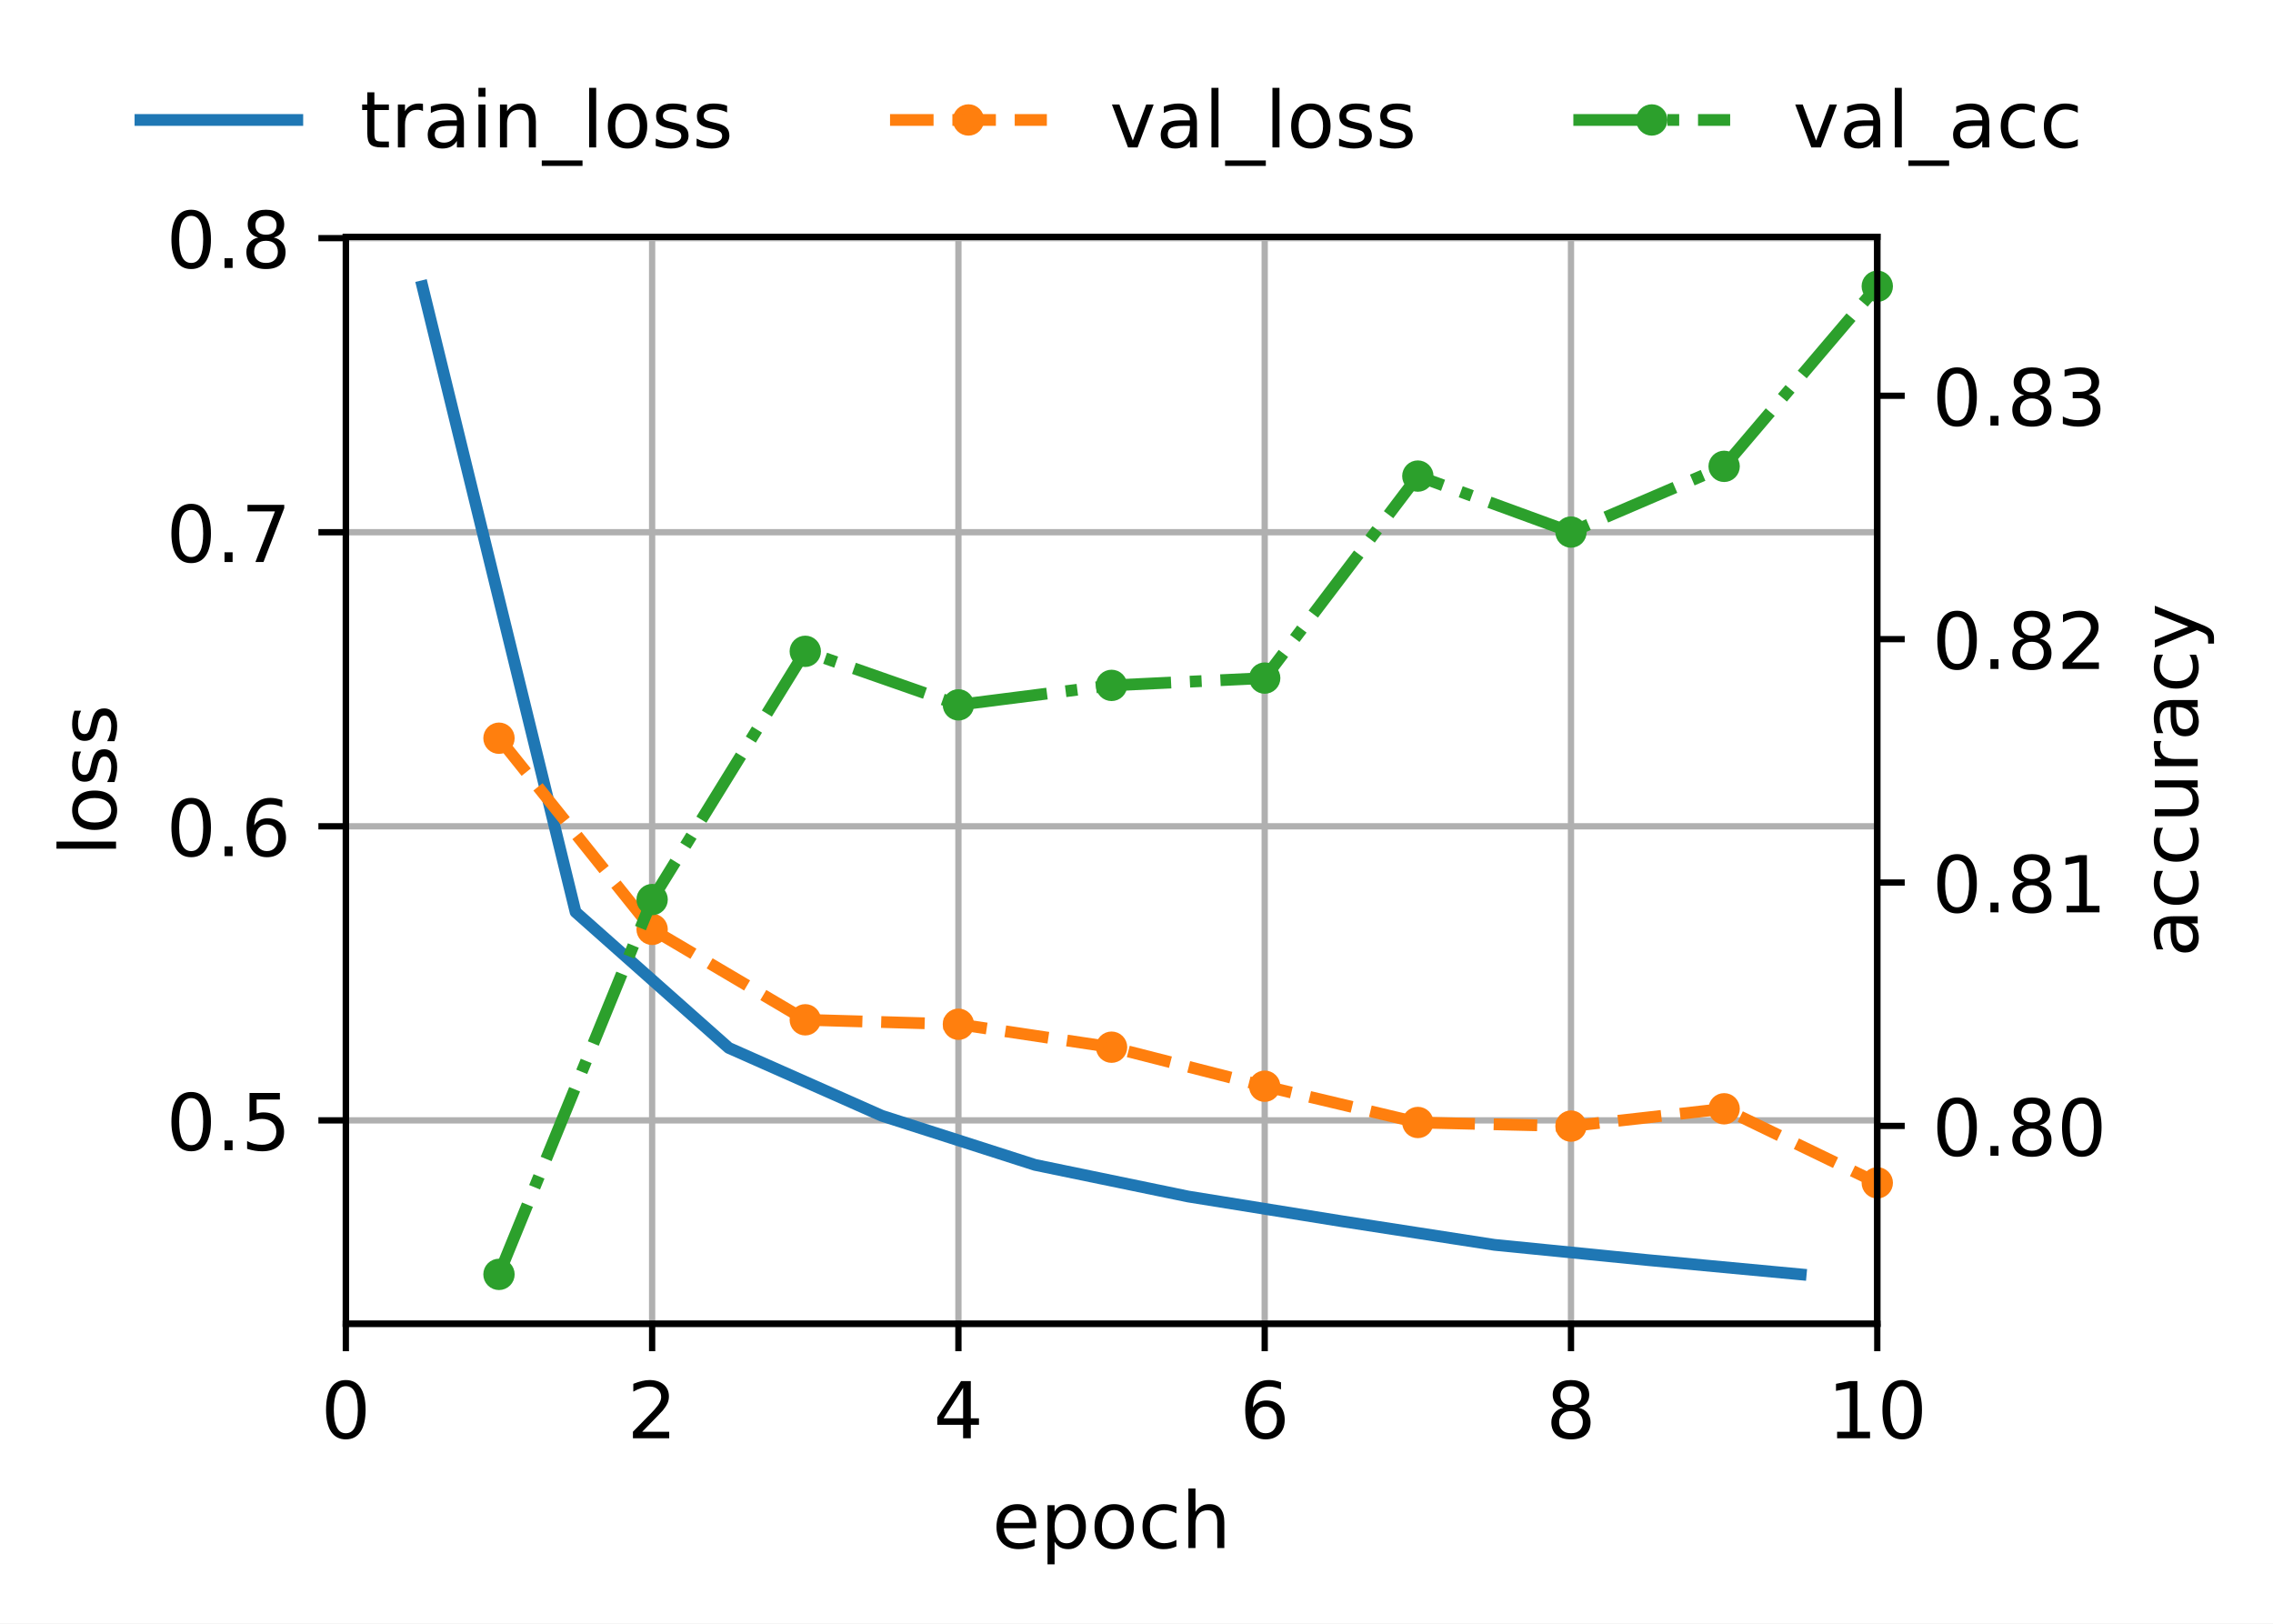
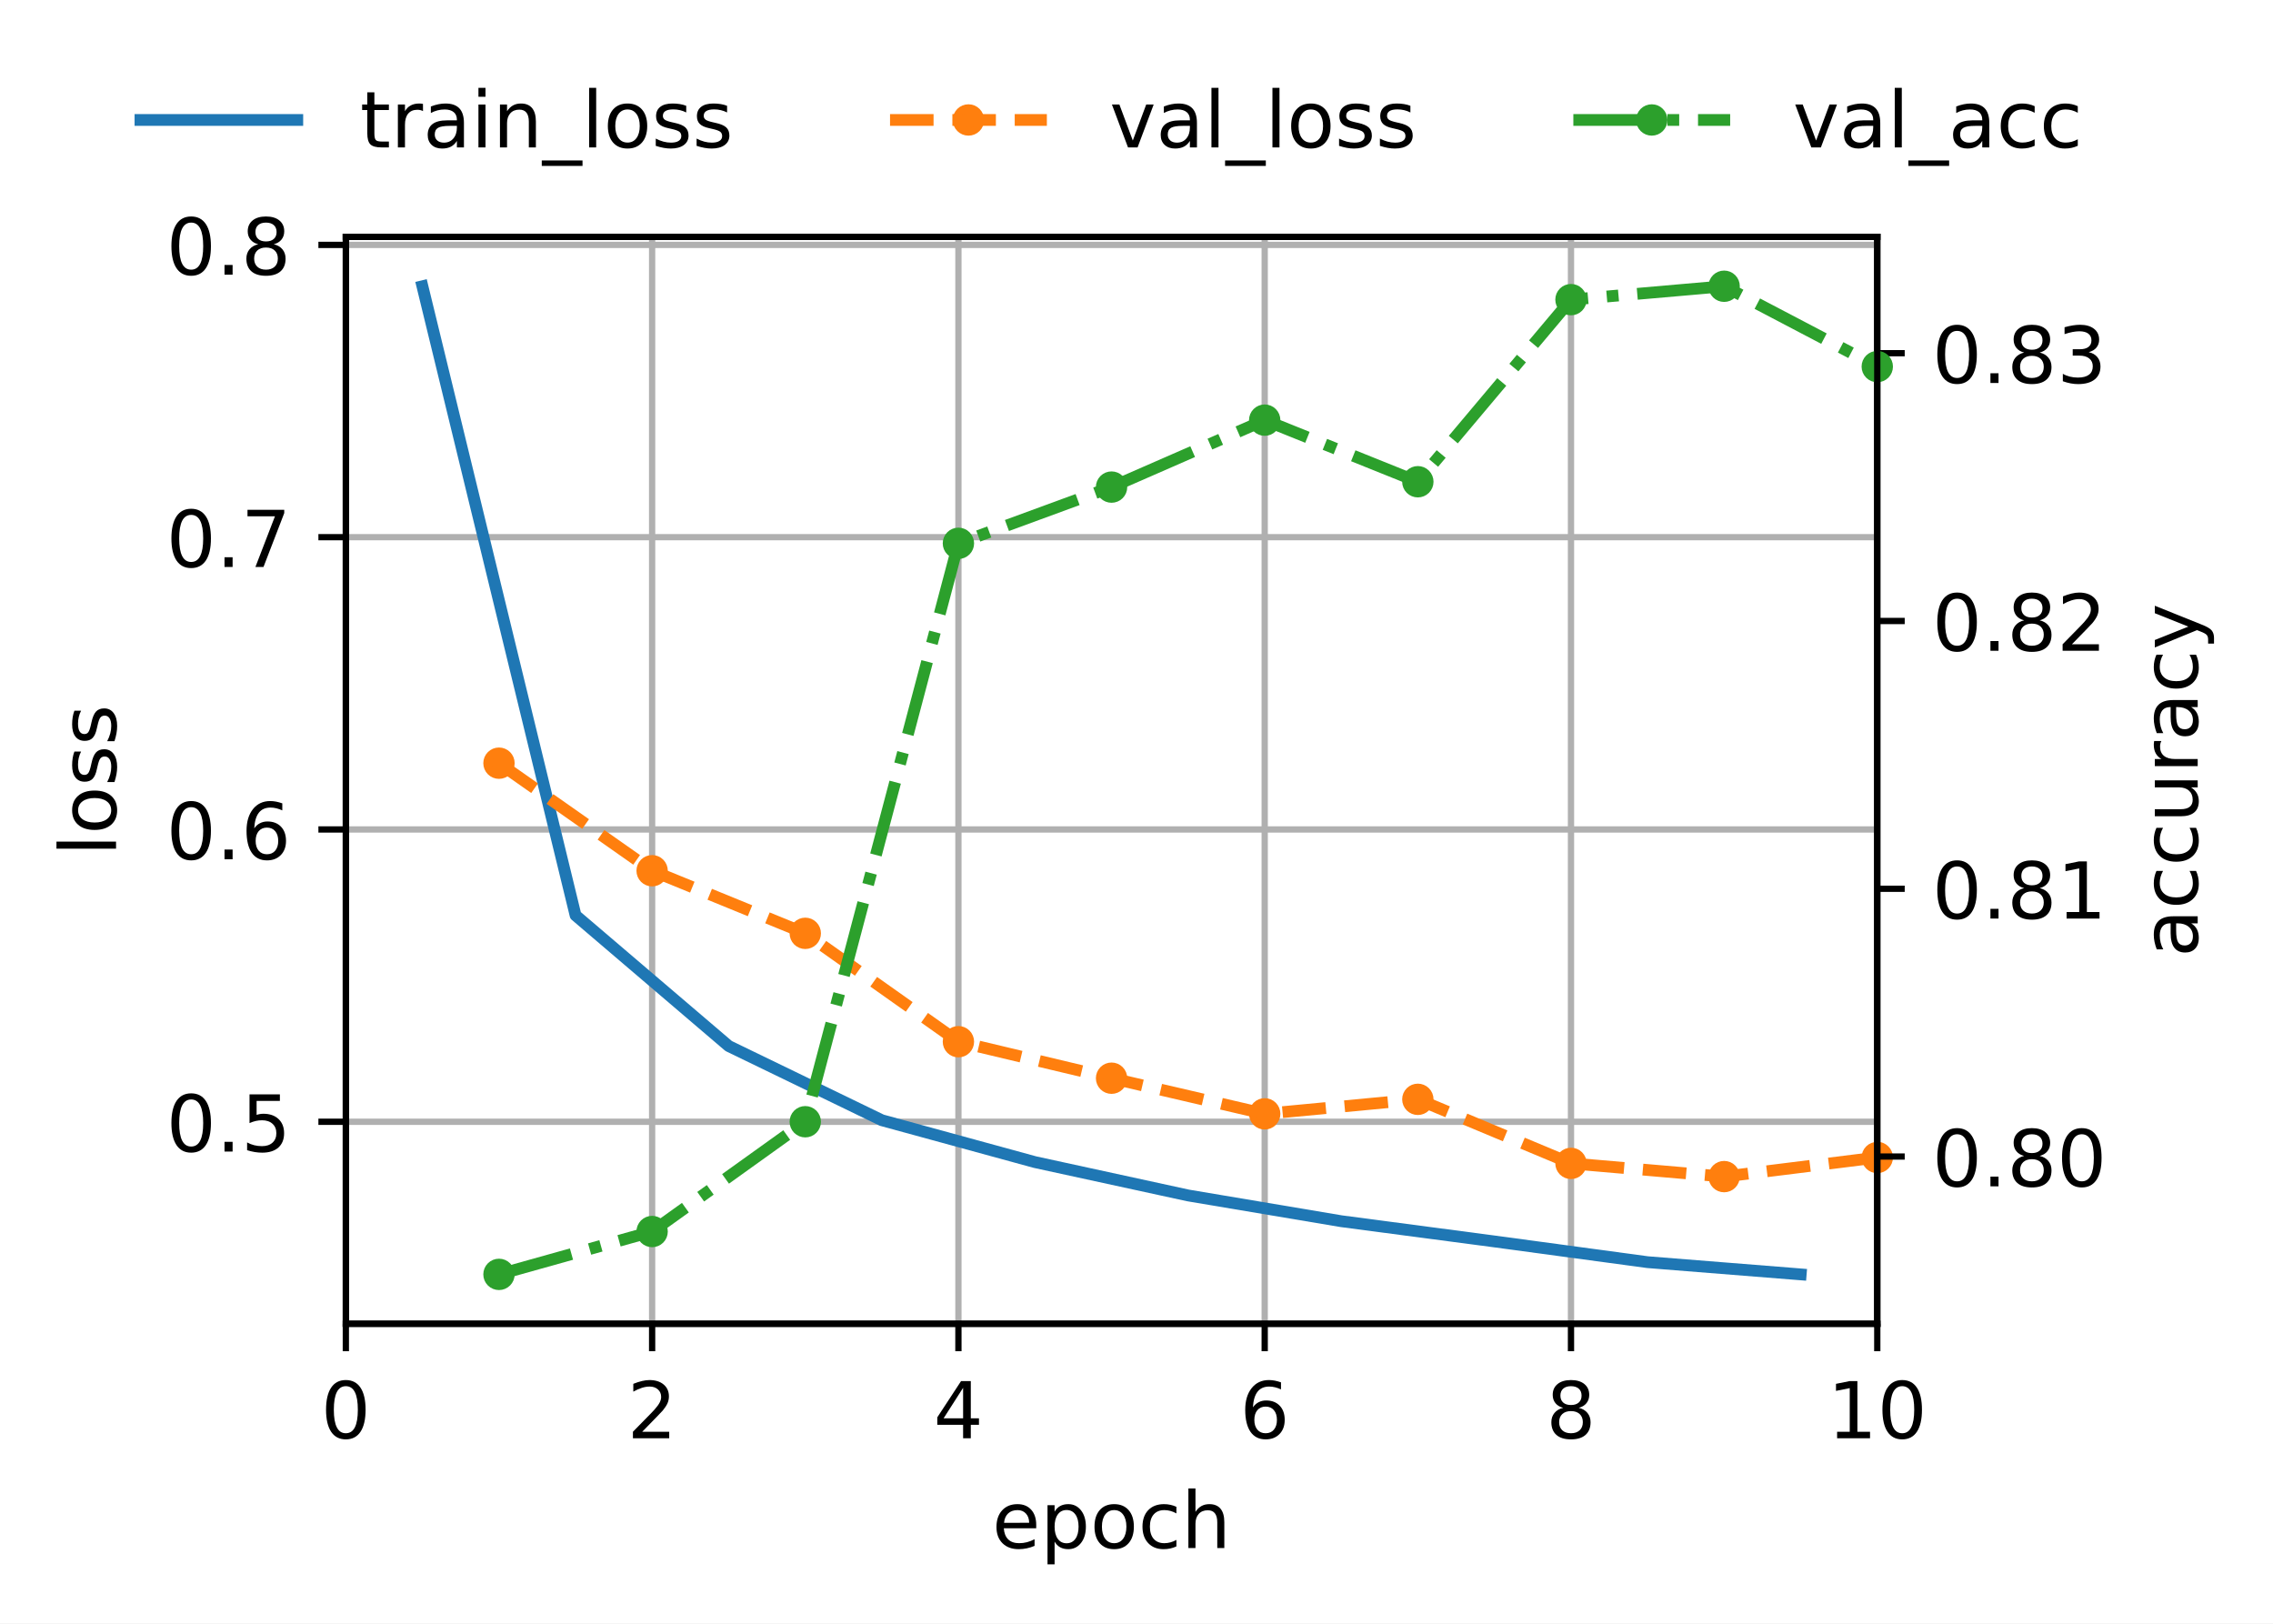
<svg xmlns="http://www.w3.org/2000/svg" xmlns:xlink="http://www.w3.org/1999/xlink" width="289.87pt" height="207.002pt" viewBox="0 0 289.87 207.002" version="1.1">
  <defs>
    <style type="text/css">*{stroke-linejoin: round; stroke-linecap: butt}</style>
  </defs>
  <g id="figure_1">
    <g id="patch_1">
      <path d="M -0 207.002  L 289.87 207.002  L 289.87 -0  L -0 -0  z " style="fill: #ffffff" />
    </g>
    <g id="axes_1">
      <g id="patch_2">
        <path d="M 44.104 168.801  L 239.404 168.801  L 239.404 30.201  L 44.104 30.201  z " style="fill: #ffffff" />
      </g>
      <g id="matplotlib.axis_1">
        <g id="xtick_1">
          <g id="line2d_1">
-             <path d="M 44.104 168.801  L 44.104 30.201  " clip-path="url(#p8ba15a16e6)" style="fill: none; stroke: #b0b0b0; stroke-width: 0.8; stroke-linecap: square" />
+             <path d="M 44.104 168.801  L 44.104 30.201  " clip-path="url(#pf3a819cc07)" style="fill: none; stroke: #b0b0b0; stroke-width: 0.8; stroke-linecap: square" />
          </g>
          <g id="line2d_2">
            <defs>
-               <path id="me08539dd5c" d="M 0 0  L 0 3.5  " style="stroke: #000000; stroke-width: 0.8" />
-             </defs>
-             <g>
-               <use xlink:href="#me08539dd5c" x="44.104" y="168.801" style="stroke: #000000; stroke-width: 0.8" />
+               <path id="maaee8223ba" d="M 0 0  L 0 3.5  " style="stroke: #000000; stroke-width: 0.8" />
+             </defs>
+             <g>
+               <use xlink:href="#maaee8223ba" x="44.104" y="168.801" style="stroke: #000000; stroke-width: 0.8" />
            </g>
          </g>
          <g id="text_1">
            <g transform="translate(40.92266 183.3984) scale(0.1 -0.1)">
              <defs>
                <path id="DejaVuSans-13" d="M 2034 4250  Q 1547 4250 1301 3770  Q 1056 3291 1056 2328  Q 1056 1369 1301 889  Q 1547 409 2034 409  Q 2525 409 2770 889  Q 3016 1369 3016 2328  Q 3016 3291 2770 3770  Q 2525 4250 2034 4250  z M 2034 4750  Q 2819 4750 3233 4129  Q 3647 3509 3647 2328  Q 3647 1150 3233 529  Q 2819 -91 2034 -91  Q 1250 -91 836 529  Q 422 1150 422 2328  Q 422 3509 836 4129  Q 1250 4750 2034 4750  z " transform="scale(0.015625)" />
              </defs>
              <use xlink:href="#DejaVuSans-13" />
            </g>
          </g>
        </g>
        <g id="xtick_2">
          <g id="line2d_3">
-             <path d="M 83.164 168.801  L 83.164 30.201  " clip-path="url(#p8ba15a16e6)" style="fill: none; stroke: #b0b0b0; stroke-width: 0.8; stroke-linecap: square" />
+             <path d="M 83.164 168.801  L 83.164 30.201  " clip-path="url(#pf3a819cc07)" style="fill: none; stroke: #b0b0b0; stroke-width: 0.8; stroke-linecap: square" />
          </g>
          <g id="line2d_4">
            <g>
-               <use xlink:href="#me08539dd5c" x="83.164" y="168.801" style="stroke: #000000; stroke-width: 0.8" />
+               <use xlink:href="#maaee8223ba" x="83.164" y="168.801" style="stroke: #000000; stroke-width: 0.8" />
            </g>
          </g>
          <g id="text_2">
            <g transform="translate(79.98266 183.3984) scale(0.1 -0.1)">
              <defs>
                <path id="DejaVuSans-15" d="M 1228 531  L 3431 531  L 3431 0  L 469 0  L 469 531  Q 828 903 1448 1529  Q 2069 2156 2228 2338  Q 2531 2678 2651 2914  Q 2772 3150 2772 3378  Q 2772 3750 2511 3984  Q 2250 4219 1831 4219  Q 1534 4219 1204 4116  Q 875 4013 500 3803  L 500 4441  Q 881 4594 1212 4672  Q 1544 4750 1819 4750  Q 2544 4750 2975 4387  Q 3406 4025 3406 3419  Q 3406 3131 3298 2873  Q 3191 2616 2906 2266  Q 2828 2175 2409 1742  Q 1991 1309 1228 531  z " transform="scale(0.015625)" />
              </defs>
              <use xlink:href="#DejaVuSans-15" />
            </g>
          </g>
        </g>
        <g id="xtick_3">
          <g id="line2d_5">
-             <path d="M 122.224 168.801  L 122.224 30.201  " clip-path="url(#p8ba15a16e6)" style="fill: none; stroke: #b0b0b0; stroke-width: 0.8; stroke-linecap: square" />
+             <path d="M 122.224 168.801  L 122.224 30.201  " clip-path="url(#pf3a819cc07)" style="fill: none; stroke: #b0b0b0; stroke-width: 0.8; stroke-linecap: square" />
          </g>
          <g id="line2d_6">
            <g>
-               <use xlink:href="#me08539dd5c" x="122.224" y="168.801" style="stroke: #000000; stroke-width: 0.8" />
+               <use xlink:href="#maaee8223ba" x="122.224" y="168.801" style="stroke: #000000; stroke-width: 0.8" />
            </g>
          </g>
          <g id="text_3">
            <g transform="translate(119.0427 183.3984) scale(0.1 -0.1)">
              <defs>
                <path id="DejaVuSans-17" d="M 2419 4116  L 825 1625  L 2419 1625  L 2419 4116  z M 2253 4666  L 3047 4666  L 3047 1625  L 3713 1625  L 3713 1100  L 3047 1100  L 3047 0  L 2419 0  L 2419 1100  L 313 1100  L 313 1709  L 2253 4666  z " transform="scale(0.015625)" />
              </defs>
              <use xlink:href="#DejaVuSans-17" />
            </g>
          </g>
        </g>
        <g id="xtick_4">
          <g id="line2d_7">
-             <path d="M 161.284 168.801  L 161.284 30.201  " clip-path="url(#p8ba15a16e6)" style="fill: none; stroke: #b0b0b0; stroke-width: 0.8; stroke-linecap: square" />
+             <path d="M 161.284 168.801  L 161.284 30.201  " clip-path="url(#pf3a819cc07)" style="fill: none; stroke: #b0b0b0; stroke-width: 0.8; stroke-linecap: square" />
          </g>
          <g id="line2d_8">
            <g>
-               <use xlink:href="#me08539dd5c" x="161.284" y="168.801" style="stroke: #000000; stroke-width: 0.8" />
+               <use xlink:href="#maaee8223ba" x="161.284" y="168.801" style="stroke: #000000; stroke-width: 0.8" />
            </g>
          </g>
          <g id="text_4">
            <g transform="translate(158.1027 183.3984) scale(0.1 -0.1)">
              <defs>
                <path id="DejaVuSans-19" d="M 2113 2584  Q 1688 2584 1439 2293  Q 1191 2003 1191 1497  Q 1191 994 1439 701  Q 1688 409 2113 409  Q 2538 409 2786 701  Q 3034 994 3034 1497  Q 3034 2003 2786 2293  Q 2538 2584 2113 2584  z M 3366 4563  L 3366 3988  Q 3128 4100 2886 4159  Q 2644 4219 2406 4219  Q 1781 4219 1451 3797  Q 1122 3375 1075 2522  Q 1259 2794 1537 2939  Q 1816 3084 2150 3084  Q 2853 3084 3261 2657  Q 3669 2231 3669 1497  Q 3669 778 3244 343  Q 2819 -91 2113 -91  Q 1303 -91 875 529  Q 447 1150 447 2328  Q 447 3434 972 4092  Q 1497 4750 2381 4750  Q 2619 4750 2861 4703  Q 3103 4656 3366 4563  z " transform="scale(0.015625)" />
              </defs>
              <use xlink:href="#DejaVuSans-19" />
            </g>
          </g>
        </g>
        <g id="xtick_5">
          <g id="line2d_9">
-             <path d="M 200.344 168.801  L 200.344 30.201  " clip-path="url(#p8ba15a16e6)" style="fill: none; stroke: #b0b0b0; stroke-width: 0.8; stroke-linecap: square" />
+             <path d="M 200.344 168.801  L 200.344 30.201  " clip-path="url(#pf3a819cc07)" style="fill: none; stroke: #b0b0b0; stroke-width: 0.8; stroke-linecap: square" />
          </g>
          <g id="line2d_10">
            <g>
-               <use xlink:href="#me08539dd5c" x="200.344" y="168.801" style="stroke: #000000; stroke-width: 0.8" />
+               <use xlink:href="#maaee8223ba" x="200.344" y="168.801" style="stroke: #000000; stroke-width: 0.8" />
            </g>
          </g>
          <g id="text_5">
            <g transform="translate(197.1627 183.3984) scale(0.1 -0.1)">
              <defs>
                <path id="DejaVuSans-1b" d="M 2034 2216  Q 1584 2216 1326 1975  Q 1069 1734 1069 1313  Q 1069 891 1326 650  Q 1584 409 2034 409  Q 2484 409 2743 651  Q 3003 894 3003 1313  Q 3003 1734 2745 1975  Q 2488 2216 2034 2216  z M 1403 2484  Q 997 2584 770 2862  Q 544 3141 544 3541  Q 544 4100 942 4425  Q 1341 4750 2034 4750  Q 2731 4750 3128 4425  Q 3525 4100 3525 3541  Q 3525 3141 3298 2862  Q 3072 2584 2669 2484  Q 3125 2378 3379 2068  Q 3634 1759 3634 1313  Q 3634 634 3220 271  Q 2806 -91 2034 -91  Q 1263 -91 848 271  Q 434 634 434 1313  Q 434 1759 690 2068  Q 947 2378 1403 2484  z M 1172 3481  Q 1172 3119 1398 2916  Q 1625 2713 2034 2713  Q 2441 2713 2670 2916  Q 2900 3119 2900 3481  Q 2900 3844 2670 4047  Q 2441 4250 2034 4250  Q 1625 4250 1398 4047  Q 1172 3844 1172 3481  z " transform="scale(0.015625)" />
              </defs>
              <use xlink:href="#DejaVuSans-1b" />
            </g>
          </g>
        </g>
        <g id="xtick_6">
          <g id="line2d_11">
-             <path d="M 239.404 168.801  L 239.404 30.201  " clip-path="url(#p8ba15a16e6)" style="fill: none; stroke: #b0b0b0; stroke-width: 0.8; stroke-linecap: square" />
+             <path d="M 239.404 168.801  L 239.404 30.201  " clip-path="url(#pf3a819cc07)" style="fill: none; stroke: #b0b0b0; stroke-width: 0.8; stroke-linecap: square" />
          </g>
          <g id="line2d_12">
            <g>
-               <use xlink:href="#me08539dd5c" x="239.404" y="168.801" style="stroke: #000000; stroke-width: 0.8" />
+               <use xlink:href="#maaee8223ba" x="239.404" y="168.801" style="stroke: #000000; stroke-width: 0.8" />
            </g>
          </g>
          <g id="text_6">
            <g transform="translate(233.0414 183.3984) scale(0.1 -0.1)">
              <defs>
                <path id="DejaVuSans-14" d="M 794 531  L 1825 531  L 1825 4091  L 703 3866  L 703 4441  L 1819 4666  L 2450 4666  L 2450 531  L 3481 531  L 3481 0  L 794 0  L 794 531  z " transform="scale(0.015625)" />
              </defs>
              <use xlink:href="#DejaVuSans-14" />
              <use xlink:href="#DejaVuSans-13" transform="translate(63.625 0)" />
            </g>
          </g>
        </g>
        <g id="text_7">
          <g transform="translate(126.5258 197.3992) scale(0.1 -0.1)">
            <defs>
              <path id="DejaVuSans-48" d="M 3597 1894  L 3597 1613  L 953 1613  Q 991 1019 1311 708  Q 1631 397 2203 397  Q 2534 397 2845 478  Q 3156 559 3463 722  L 3463 178  Q 3153 47 2828 -22  Q 2503 -91 2169 -91  Q 1331 -91 842 396  Q 353 884 353 1716  Q 353 2575 817 3079  Q 1281 3584 2069 3584  Q 2775 3584 3186 3129  Q 3597 2675 3597 1894  z M 3022 2063  Q 3016 2534 2758 2815  Q 2500 3097 2075 3097  Q 1594 3097 1305 2825  Q 1016 2553 972 2059  L 3022 2063  z " transform="scale(0.015625)" />
              <path id="DejaVuSans-53" d="M 1159 525  L 1159 -1331  L 581 -1331  L 581 3500  L 1159 3500  L 1159 2969  Q 1341 3281 1617 3432  Q 1894 3584 2278 3584  Q 2916 3584 3314 3078  Q 3713 2572 3713 1747  Q 3713 922 3314 415  Q 2916 -91 2278 -91  Q 1894 -91 1617 61  Q 1341 213 1159 525  z M 3116 1747  Q 3116 2381 2855 2742  Q 2594 3103 2138 3103  Q 1681 3103 1420 2742  Q 1159 2381 1159 1747  Q 1159 1113 1420 752  Q 1681 391 2138 391  Q 2594 391 2855 752  Q 3116 1113 3116 1747  z " transform="scale(0.015625)" />
              <path id="DejaVuSans-52" d="M 1959 3097  Q 1497 3097 1228 2736  Q 959 2375 959 1747  Q 959 1119 1226 758  Q 1494 397 1959 397  Q 2419 397 2687 759  Q 2956 1122 2956 1747  Q 2956 2369 2687 2733  Q 2419 3097 1959 3097  z M 1959 3584  Q 2709 3584 3137 3096  Q 3566 2609 3566 1747  Q 3566 888 3137 398  Q 2709 -91 1959 -91  Q 1206 -91 779 398  Q 353 888 353 1747  Q 353 2609 779 3096  Q 1206 3584 1959 3584  z " transform="scale(0.015625)" />
              <path id="DejaVuSans-46" d="M 3122 3366  L 3122 2828  Q 2878 2963 2633 3030  Q 2388 3097 2138 3097  Q 1578 3097 1268 2742  Q 959 2388 959 1747  Q 959 1106 1268 751  Q 1578 397 2138 397  Q 2388 397 2633 464  Q 2878 531 3122 666  L 3122 134  Q 2881 22 2623 -34  Q 2366 -91 2075 -91  Q 1284 -91 818 406  Q 353 903 353 1747  Q 353 2603 823 3093  Q 1294 3584 2113 3584  Q 2378 3584 2631 3529  Q 2884 3475 3122 3366  z " transform="scale(0.015625)" />
              <path id="DejaVuSans-4b" d="M 3513 2113  L 3513 0  L 2938 0  L 2938 2094  Q 2938 2591 2744 2837  Q 2550 3084 2163 3084  Q 1697 3084 1428 2787  Q 1159 2491 1159 1978  L 1159 0  L 581 0  L 581 4863  L 1159 4863  L 1159 2956  Q 1366 3272 1645 3428  Q 1925 3584 2291 3584  Q 2894 3584 3203 3211  Q 3513 2838 3513 2113  z " transform="scale(0.015625)" />
            </defs>
            <use xlink:href="#DejaVuSans-48" />
            <use xlink:href="#DejaVuSans-53" transform="translate(61.53125 0)" />
            <use xlink:href="#DejaVuSans-52" transform="translate(125.0156 0)" />
            <use xlink:href="#DejaVuSans-46" transform="translate(186.2031 0)" />
            <use xlink:href="#DejaVuSans-4b" transform="translate(241.1875 0)" />
          </g>
        </g>
      </g>
      <g id="matplotlib.axis_2">
        <g id="ytick_1">
          <g id="line2d_13">
-             <path d="M 44.104 142.865  L 239.404 142.865  " clip-path="url(#p8ba15a16e6)" style="fill: none; stroke: #b0b0b0; stroke-width: 0.8; stroke-linecap: square" />
+             <path d="M 44.104 143.04  L 239.404 143.04  " clip-path="url(#pf3a819cc07)" style="fill: none; stroke: #b0b0b0; stroke-width: 0.8; stroke-linecap: square" />
          </g>
          <g id="line2d_14">
            <defs>
-               <path id="m3a61ea8730" d="M 0 0  L -3.5 0  " style="stroke: #000000; stroke-width: 0.8" />
-             </defs>
-             <g>
-               <use xlink:href="#m3a61ea8730" x="44.104" y="142.865" style="stroke: #000000; stroke-width: 0.8" />
+               <path id="mc13f4d7df1" d="M 0 0  L -3.5 0  " style="stroke: #000000; stroke-width: 0.8" />
+             </defs>
+             <g>
+               <use xlink:href="#mc13f4d7df1" x="44.104" y="143.04" style="stroke: #000000; stroke-width: 0.8" />
            </g>
          </g>
          <g id="text_8">
-             <g transform="translate(21.20078 146.6638) scale(0.1 -0.1)">
+             <g transform="translate(21.20078 146.8393) scale(0.1 -0.1)">
              <defs>
                <path id="DejaVuSans-11" d="M 684 794  L 1344 794  L 1344 0  L 684 0  L 684 794  z " transform="scale(0.015625)" />
                <path id="DejaVuSans-18" d="M 691 4666  L 3169 4666  L 3169 4134  L 1269 4134  L 1269 2991  Q 1406 3038 1543 3061  Q 1681 3084 1819 3084  Q 2600 3084 3056 2656  Q 3513 2228 3513 1497  Q 3513 744 3044 326  Q 2575 -91 1722 -91  Q 1428 -91 1123 -41  Q 819 9 494 109  L 494 744  Q 775 591 1075 516  Q 1375 441 1709 441  Q 2250 441 2565 725  Q 2881 1009 2881 1497  Q 2881 1984 2565 2268  Q 2250 2553 1709 2553  Q 1456 2553 1204 2497  Q 953 2441 691 2322  L 691 4666  z " transform="scale(0.015625)" />
              </defs>
              <use xlink:href="#DejaVuSans-13" />
              <use xlink:href="#DejaVuSans-11" transform="translate(63.625 0)" />
              <use xlink:href="#DejaVuSans-18" transform="translate(95.40625 0)" />
            </g>
          </g>
        </g>
        <g id="ytick_2">
          <g id="line2d_15">
-             <path d="M 44.104 105.366  L 239.404 105.366  " clip-path="url(#p8ba15a16e6)" style="fill: none; stroke: #b0b0b0; stroke-width: 0.8; stroke-linecap: square" />
+             <path d="M 44.104 105.769  L 239.404 105.769  " clip-path="url(#pf3a819cc07)" style="fill: none; stroke: #b0b0b0; stroke-width: 0.8; stroke-linecap: square" />
          </g>
          <g id="line2d_16">
            <g>
-               <use xlink:href="#m3a61ea8730" x="44.104" y="105.366" style="stroke: #000000; stroke-width: 0.8" />
+               <use xlink:href="#mc13f4d7df1" x="44.104" y="105.769" style="stroke: #000000; stroke-width: 0.8" />
            </g>
          </g>
          <g id="text_9">
-             <g transform="translate(21.20078 109.1647) scale(0.1 -0.1)">
+             <g transform="translate(21.20078 109.5681) scale(0.1 -0.1)">
              <use xlink:href="#DejaVuSans-13" />
              <use xlink:href="#DejaVuSans-11" transform="translate(63.625 0)" />
              <use xlink:href="#DejaVuSans-19" transform="translate(95.40625 0)" />
            </g>
          </g>
        </g>
        <g id="ytick_3">
          <g id="line2d_17">
-             <path d="M 44.104 67.867  L 239.404 67.867  " clip-path="url(#p8ba15a16e6)" style="fill: none; stroke: #b0b0b0; stroke-width: 0.8; stroke-linecap: square" />
+             <path d="M 44.104 68.498  L 239.404 68.498  " clip-path="url(#pf3a819cc07)" style="fill: none; stroke: #b0b0b0; stroke-width: 0.8; stroke-linecap: square" />
          </g>
          <g id="line2d_18">
            <g>
-               <use xlink:href="#m3a61ea8730" x="44.104" y="67.867" style="stroke: #000000; stroke-width: 0.8" />
+               <use xlink:href="#mc13f4d7df1" x="44.104" y="68.498" style="stroke: #000000; stroke-width: 0.8" />
            </g>
          </g>
          <g id="text_10">
-             <g transform="translate(21.20078 71.6656) scale(0.1 -0.1)">
+             <g transform="translate(21.20078 72.29691) scale(0.1 -0.1)">
              <defs>
                <path id="DejaVuSans-1a" d="M 525 4666  L 3525 4666  L 3525 4397  L 1831 0  L 1172 0  L 2766 4134  L 525 4134  L 525 4666  z " transform="scale(0.015625)" />
              </defs>
              <use xlink:href="#DejaVuSans-13" />
              <use xlink:href="#DejaVuSans-11" transform="translate(63.625 0)" />
              <use xlink:href="#DejaVuSans-1a" transform="translate(95.40625 0)" />
            </g>
          </g>
        </g>
        <g id="ytick_4">
          <g id="line2d_19">
-             <path d="M 44.104 30.368  L 239.404 30.368  " clip-path="url(#p8ba15a16e6)" style="fill: none; stroke: #b0b0b0; stroke-width: 0.8; stroke-linecap: square" />
+             <path d="M 44.104 31.227  L 239.404 31.227  " clip-path="url(#pf3a819cc07)" style="fill: none; stroke: #b0b0b0; stroke-width: 0.8; stroke-linecap: square" />
          </g>
          <g id="line2d_20">
            <g>
-               <use xlink:href="#m3a61ea8730" x="44.104" y="30.368" style="stroke: #000000; stroke-width: 0.8" />
+               <use xlink:href="#mc13f4d7df1" x="44.104" y="31.227" style="stroke: #000000; stroke-width: 0.8" />
            </g>
          </g>
          <g id="text_11">
-             <g transform="translate(21.20078 34.16651) scale(0.1 -0.1)">
+             <g transform="translate(21.20078 35.02571) scale(0.1 -0.1)">
              <use xlink:href="#DejaVuSans-13" />
              <use xlink:href="#DejaVuSans-11" transform="translate(63.625 0)" />
              <use xlink:href="#DejaVuSans-1b" transform="translate(95.40625 0)" />
            </g>
          </g>
        </g>
        <g id="text_12">
          <g transform="translate(14.79844 109.1586) rotate(-90) scale(0.1 -0.1)">
            <defs>
              <path id="DejaVuSans-4f" d="M 603 4863  L 1178 4863  L 1178 0  L 603 0  L 603 4863  z " transform="scale(0.015625)" />
              <path id="DejaVuSans-56" d="M 2834 3397  L 2834 2853  Q 2591 2978 2328 3040  Q 2066 3103 1784 3103  Q 1356 3103 1142 2972  Q 928 2841 928 2578  Q 928 2378 1081 2264  Q 1234 2150 1697 2047  L 1894 2003  Q 2506 1872 2764 1633  Q 3022 1394 3022 966  Q 3022 478 2636 193  Q 2250 -91 1575 -91  Q 1294 -91 989 -36  Q 684 19 347 128  L 347 722  Q 666 556 975 473  Q 1284 391 1588 391  Q 1994 391 2212 530  Q 2431 669 2431 922  Q 2431 1156 2273 1281  Q 2116 1406 1581 1522  L 1381 1569  Q 847 1681 609 1914  Q 372 2147 372 2553  Q 372 3047 722 3315  Q 1072 3584 1716 3584  Q 2034 3584 2315 3537  Q 2597 3491 2834 3397  z " transform="scale(0.015625)" />
            </defs>
            <use xlink:href="#DejaVuSans-4f" />
            <use xlink:href="#DejaVuSans-52" transform="translate(27.78125 0)" />
            <use xlink:href="#DejaVuSans-56" transform="translate(88.96875 0)" />
            <use xlink:href="#DejaVuSans-56" transform="translate(141.0625 0)" />
          </g>
        </g>
      </g>
      <g id="line2d_21">
-         <path d="M 53.869 36.501  L 73.399 116.296  L 92.929 133.619  L 112.459 142.276  L 131.989 148.539  L 151.519 152.571  L 171.049 155.714  L 190.579 158.735  L 210.109 160.675  L 229.639 162.501  " clip-path="url(#p8ba15a16e6)" style="fill: none; stroke: #1f77b4; stroke-width: 1.5; stroke-linecap: square" />
+         <path d="M 53.869 36.501  L 73.399 116.72  L 92.929 133.386  L 112.459 142.845  L 131.989 148.187  L 151.519 152.437  L 171.049 155.722  L 190.579 158.301  L 210.109 160.944  L 229.639 162.501  " clip-path="url(#pf3a819cc07)" style="fill: none; stroke: #1f77b4; stroke-width: 1.5; stroke-linecap: square" />
      </g>
      <g id="line2d_22">
-         <path d="M 63.634 94.133  L 83.164 118.507  L 102.694 130.04  L 122.224 130.606  L 141.754 133.532  L 161.284 138.508  L 180.814 143.134  L 200.344 143.595  L 219.874 141.387  L 239.404 150.829  " style="fill: none; stroke-dasharray: 5.55,2.4; stroke-dashoffset: 0; stroke: #ff7f0e; stroke-width: 1.5" />
+         <path d="M 63.634 97.317  L 83.164 111.031  L 102.694 119.013  L 122.224 132.832  L 141.754 137.486  L 161.284 142.031  L 180.814 140.18  L 200.344 148.349  L 219.874 150.034  L 239.404 147.596  " style="fill: none; stroke-dasharray: 5.55,2.4; stroke-dashoffset: 0; stroke: #ff7f0e; stroke-width: 1.5" />
        <defs>
-           <path id="mb610951875" d="M 0 1.5  C 0.398 1.5 0.779 1.342 1.061 1.061  C 1.342 0.779 1.5 0.398 1.5 0  C 1.5 -0.398 1.342 -0.779 1.061 -1.061  C 0.779 -1.342 0.398 -1.5 0 -1.5  C -0.398 -1.5 -0.779 -1.342 -1.061 -1.061  C -1.342 -0.779 -1.5 -0.398 -1.5 0  C -1.5 0.398 -1.342 0.779 -1.061 1.061  C -0.779 1.342 -0.398 1.5 0 1.5  z " style="stroke: #ff7f0e" />
+           <path id="me6a05c821a" d="M 0 1.5  C 0.398 1.5 0.779 1.342 1.061 1.061  C 1.342 0.779 1.5 0.398 1.5 0  C 1.5 -0.398 1.342 -0.779 1.061 -1.061  C 0.779 -1.342 0.398 -1.5 0 -1.5  C -0.398 -1.5 -0.779 -1.342 -1.061 -1.061  C -1.342 -0.779 -1.5 -0.398 -1.5 0  C -1.5 0.398 -1.342 0.779 -1.061 1.061  C -0.779 1.342 -0.398 1.5 0 1.5  z " style="stroke: #ff7f0e" />
        </defs>
        <g>
-           <use xlink:href="#mb610951875" x="63.634" y="94.133" style="fill: #ff7f0e; stroke: #ff7f0e" />
-           <use xlink:href="#mb610951875" x="83.164" y="118.507" style="fill: #ff7f0e; stroke: #ff7f0e" />
-           <use xlink:href="#mb610951875" x="102.694" y="130.04" style="fill: #ff7f0e; stroke: #ff7f0e" />
-           <use xlink:href="#mb610951875" x="122.224" y="130.606" style="fill: #ff7f0e; stroke: #ff7f0e" />
-           <use xlink:href="#mb610951875" x="141.754" y="133.532" style="fill: #ff7f0e; stroke: #ff7f0e" />
-           <use xlink:href="#mb610951875" x="161.284" y="138.508" style="fill: #ff7f0e; stroke: #ff7f0e" />
-           <use xlink:href="#mb610951875" x="180.814" y="143.134" style="fill: #ff7f0e; stroke: #ff7f0e" />
-           <use xlink:href="#mb610951875" x="200.344" y="143.595" style="fill: #ff7f0e; stroke: #ff7f0e" />
-           <use xlink:href="#mb610951875" x="219.874" y="141.387" style="fill: #ff7f0e; stroke: #ff7f0e" />
-           <use xlink:href="#mb610951875" x="239.404" y="150.829" style="fill: #ff7f0e; stroke: #ff7f0e" />
+           <use xlink:href="#me6a05c821a" x="63.634" y="97.317" style="fill: #ff7f0e; stroke: #ff7f0e" />
+           <use xlink:href="#me6a05c821a" x="83.164" y="111.031" style="fill: #ff7f0e; stroke: #ff7f0e" />
+           <use xlink:href="#me6a05c821a" x="102.694" y="119.013" style="fill: #ff7f0e; stroke: #ff7f0e" />
+           <use xlink:href="#me6a05c821a" x="122.224" y="132.832" style="fill: #ff7f0e; stroke: #ff7f0e" />
+           <use xlink:href="#me6a05c821a" x="141.754" y="137.486" style="fill: #ff7f0e; stroke: #ff7f0e" />
+           <use xlink:href="#me6a05c821a" x="161.284" y="142.031" style="fill: #ff7f0e; stroke: #ff7f0e" />
+           <use xlink:href="#me6a05c821a" x="180.814" y="140.18" style="fill: #ff7f0e; stroke: #ff7f0e" />
+           <use xlink:href="#me6a05c821a" x="200.344" y="148.349" style="fill: #ff7f0e; stroke: #ff7f0e" />
+           <use xlink:href="#me6a05c821a" x="219.874" y="150.034" style="fill: #ff7f0e; stroke: #ff7f0e" />
+           <use xlink:href="#me6a05c821a" x="239.404" y="147.596" style="fill: #ff7f0e; stroke: #ff7f0e" />
        </g>
      </g>
      <g id="patch_3">
        <path d="M 44.104 168.801  L 44.104 30.201  " style="fill: none; stroke: #000000; stroke-width: 0.8; stroke-linejoin: miter; stroke-linecap: square" />
      </g>
      <g id="patch_4">
        <path d="M 239.404 168.801  L 239.404 30.201  " style="fill: none; stroke: #000000; stroke-width: 0.8; stroke-linejoin: miter; stroke-linecap: square" />
      </g>
      <g id="patch_5">
        <path d="M 44.104 168.801  L 239.404 168.801  " style="fill: none; stroke: #000000; stroke-width: 0.8; stroke-linejoin: miter; stroke-linecap: square" />
      </g>
      <g id="patch_6">
        <path d="M 44.104 30.201  L 239.404 30.201  " style="fill: none; stroke: #000000; stroke-width: 0.8; stroke-linejoin: miter; stroke-linecap: square" />
      </g>
      <g id="legend_1">
        <g id="line2d_23">
          <path d="M 17.913 15.298  L 27.913 15.298  L 37.913 15.298  " style="fill: none; stroke: #1f77b4; stroke-width: 1.5; stroke-linecap: square" />
        </g>
        <g id="text_13">
          <g transform="translate(45.91328 18.79844) scale(0.1 -0.1)">
            <defs>
              <path id="DejaVuSans-57" d="M 1172 4494  L 1172 3500  L 2356 3500  L 2356 3053  L 1172 3053  L 1172 1153  Q 1172 725 1289 603  Q 1406 481 1766 481  L 2356 481  L 2356 0  L 1766 0  Q 1100 0 847 248  Q 594 497 594 1153  L 594 3053  L 172 3053  L 172 3500  L 594 3500  L 594 4494  L 1172 4494  z " transform="scale(0.015625)" />
              <path id="DejaVuSans-55" d="M 2631 2963  Q 2534 3019 2420 3045  Q 2306 3072 2169 3072  Q 1681 3072 1420 2755  Q 1159 2438 1159 1844  L 1159 0  L 581 0  L 581 3500  L 1159 3500  L 1159 2956  Q 1341 3275 1631 3429  Q 1922 3584 2338 3584  Q 2397 3584 2469 3576  Q 2541 3569 2628 3553  L 2631 2963  z " transform="scale(0.015625)" />
              <path id="DejaVuSans-44" d="M 2194 1759  Q 1497 1759 1228 1600  Q 959 1441 959 1056  Q 959 750 1161 570  Q 1363 391 1709 391  Q 2188 391 2477 730  Q 2766 1069 2766 1631  L 2766 1759  L 2194 1759  z M 3341 1997  L 3341 0  L 2766 0  L 2766 531  Q 2569 213 2275 61  Q 1981 -91 1556 -91  Q 1019 -91 701 211  Q 384 513 384 1019  Q 384 1609 779 1909  Q 1175 2209 1959 2209  L 2766 2209  L 2766 2266  Q 2766 2663 2505 2880  Q 2244 3097 1772 3097  Q 1472 3097 1187 3025  Q 903 2953 641 2809  L 641 3341  Q 956 3463 1253 3523  Q 1550 3584 1831 3584  Q 2591 3584 2966 3190  Q 3341 2797 3341 1997  z " transform="scale(0.015625)" />
              <path id="DejaVuSans-4c" d="M 603 3500  L 1178 3500  L 1178 0  L 603 0  L 603 3500  z M 603 4863  L 1178 4863  L 1178 4134  L 603 4134  L 603 4863  z " transform="scale(0.015625)" />
              <path id="DejaVuSans-51" d="M 3513 2113  L 3513 0  L 2938 0  L 2938 2094  Q 2938 2591 2744 2837  Q 2550 3084 2163 3084  Q 1697 3084 1428 2787  Q 1159 2491 1159 1978  L 1159 0  L 581 0  L 581 3500  L 1159 3500  L 1159 2956  Q 1366 3272 1645 3428  Q 1925 3584 2291 3584  Q 2894 3584 3203 3211  Q 3513 2838 3513 2113  z " transform="scale(0.015625)" />
              <path id="DejaVuSans-42" d="M 3263 -1063  L 3263 -1509  L -63 -1509  L -63 -1063  L 3263 -1063  z " transform="scale(0.015625)" />
            </defs>
            <use xlink:href="#DejaVuSans-57" />
            <use xlink:href="#DejaVuSans-55" transform="translate(39.20312 0)" />
            <use xlink:href="#DejaVuSans-44" transform="translate(80.3125 0)" />
            <use xlink:href="#DejaVuSans-4c" transform="translate(141.5938 0)" />
            <use xlink:href="#DejaVuSans-51" transform="translate(169.375 0)" />
            <use xlink:href="#DejaVuSans-42" transform="translate(232.75 0)" />
            <use xlink:href="#DejaVuSans-4f" transform="translate(282.75 0)" />
            <use xlink:href="#DejaVuSans-52" transform="translate(310.5312 0)" />
            <use xlink:href="#DejaVuSans-56" transform="translate(371.7188 0)" />
            <use xlink:href="#DejaVuSans-56" transform="translate(423.8125 0)" />
          </g>
        </g>
        <g id="line2d_24">
          <path d="M 113.504 15.298  L 123.504 15.298  L 133.504 15.298  " style="fill: none; stroke-dasharray: 5.55,2.4; stroke-dashoffset: 0; stroke: #ff7f0e; stroke-width: 1.5" />
          <g>
-             <use xlink:href="#mb610951875" x="123.504" y="15.298" style="fill: #ff7f0e; stroke: #ff7f0e" />
+             <use xlink:href="#me6a05c821a" x="123.504" y="15.298" style="fill: #ff7f0e; stroke: #ff7f0e" />
          </g>
        </g>
        <g id="text_14">
          <g transform="translate(141.5039 18.79844) scale(0.1 -0.1)">
            <defs>
              <path id="DejaVuSans-59" d="M 191 3500  L 800 3500  L 1894 563  L 2988 3500  L 3597 3500  L 2284 0  L 1503 0  L 191 3500  z " transform="scale(0.015625)" />
            </defs>
            <use xlink:href="#DejaVuSans-59" />
            <use xlink:href="#DejaVuSans-44" transform="translate(59.1875 0)" />
            <use xlink:href="#DejaVuSans-4f" transform="translate(120.4688 0)" />
            <use xlink:href="#DejaVuSans-42" transform="translate(148.25 0)" />
            <use xlink:href="#DejaVuSans-4f" transform="translate(198.25 0)" />
            <use xlink:href="#DejaVuSans-52" transform="translate(226.0312 0)" />
            <use xlink:href="#DejaVuSans-56" transform="translate(287.2188 0)" />
            <use xlink:href="#DejaVuSans-56" transform="translate(339.3125 0)" />
          </g>
        </g>
        <g id="line2d_25">
          <path d="M 200.645 15.298  L 210.645 15.298  L 220.645 15.298  " style="fill: none; stroke-dasharray: 9.6,2.4,1.5,2.4; stroke-dashoffset: 0; stroke: #2ca02c; stroke-width: 1.5" />
          <defs>
-             <path id="m4fcded468b" d="M 0 1.5  C 0.398 1.5 0.779 1.342 1.061 1.061  C 1.342 0.779 1.5 0.398 1.5 0  C 1.5 -0.398 1.342 -0.779 1.061 -1.061  C 0.779 -1.342 0.398 -1.5 0 -1.5  C -0.398 -1.5 -0.779 -1.342 -1.061 -1.061  C -1.342 -0.779 -1.5 -0.398 -1.5 0  C -1.5 0.398 -1.342 0.779 -1.061 1.061  C -0.779 1.342 -0.398 1.5 0 1.5  z " style="stroke: #2ca02c" />
+             <path id="m8b3265726e" d="M 0 1.5  C 0.398 1.5 0.779 1.342 1.061 1.061  C 1.342 0.779 1.5 0.398 1.5 0  C 1.5 -0.398 1.342 -0.779 1.061 -1.061  C 0.779 -1.342 0.398 -1.5 0 -1.5  C -0.398 -1.5 -0.779 -1.342 -1.061 -1.061  C -1.342 -0.779 -1.5 -0.398 -1.5 0  C -1.5 0.398 -1.342 0.779 -1.061 1.061  C -0.779 1.342 -0.398 1.5 0 1.5  z " style="stroke: #2ca02c" />
          </defs>
          <g>
-             <use xlink:href="#m4fcded468b" x="210.645" y="15.298" style="fill: #2ca02c; stroke: #2ca02c" />
+             <use xlink:href="#m8b3265726e" x="210.645" y="15.298" style="fill: #2ca02c; stroke: #2ca02c" />
          </g>
        </g>
        <g id="text_15">
          <g transform="translate(228.6445 18.79844) scale(0.1 -0.1)">
            <use xlink:href="#DejaVuSans-59" />
            <use xlink:href="#DejaVuSans-44" transform="translate(59.1875 0)" />
            <use xlink:href="#DejaVuSans-4f" transform="translate(120.4688 0)" />
            <use xlink:href="#DejaVuSans-42" transform="translate(148.25 0)" />
            <use xlink:href="#DejaVuSans-44" transform="translate(198.25 0)" />
            <use xlink:href="#DejaVuSans-46" transform="translate(259.5312 0)" />
            <use xlink:href="#DejaVuSans-46" transform="translate(314.5156 0)" />
          </g>
        </g>
      </g>
    </g>
    <g id="axes_2">
      <g id="matplotlib.axis_3">
        <g id="ytick_5">
          <g id="line2d_26">
            <defs>
-               <path id="m51a3a724ab" d="M 0 0  L 3.5 0  " style="stroke: #000000; stroke-width: 0.8" />
-             </defs>
-             <g>
-               <use xlink:href="#m51a3a724ab" x="239.404" y="143.57" style="stroke: #000000; stroke-width: 0.8" />
+               <path id="mba39b0240b" d="M 0 0  L 3.5 0  " style="stroke: #000000; stroke-width: 0.8" />
+             </defs>
+             <g>
+               <use xlink:href="#mba39b0240b" x="239.404" y="147.476" style="stroke: #000000; stroke-width: 0.8" />
            </g>
          </g>
          <g id="text_16">
-             <g transform="translate(246.4039 147.3686) scale(0.1 -0.1)">
+             <g transform="translate(246.4039 151.2752) scale(0.1 -0.1)">
              <use xlink:href="#DejaVuSans-13" />
              <use xlink:href="#DejaVuSans-11" transform="translate(63.625 0)" />
              <use xlink:href="#DejaVuSans-1b" transform="translate(95.40625 0)" />
              <use xlink:href="#DejaVuSans-13" transform="translate(159.0312 0)" />
            </g>
          </g>
        </g>
        <g id="ytick_6">
          <g id="line2d_27">
            <g>
-               <use xlink:href="#m51a3a724ab" x="239.404" y="112.535" style="stroke: #000000; stroke-width: 0.8" />
+               <use xlink:href="#mba39b0240b" x="239.404" y="113.33" style="stroke: #000000; stroke-width: 0.8" />
            </g>
          </g>
          <g id="text_17">
-             <g transform="translate(246.4039 116.3341) scale(0.1 -0.1)">
+             <g transform="translate(246.4039 117.1289) scale(0.1 -0.1)">
              <use xlink:href="#DejaVuSans-13" />
              <use xlink:href="#DejaVuSans-11" transform="translate(63.625 0)" />
              <use xlink:href="#DejaVuSans-1b" transform="translate(95.40625 0)" />
              <use xlink:href="#DejaVuSans-14" transform="translate(159.0312 0)" />
            </g>
          </g>
        </g>
        <g id="ytick_7">
          <g id="line2d_28">
            <g>
-               <use xlink:href="#m51a3a724ab" x="239.404" y="81.501" style="stroke: #000000; stroke-width: 0.8" />
+               <use xlink:href="#mba39b0240b" x="239.404" y="79.184" style="stroke: #000000; stroke-width: 0.8" />
            </g>
          </g>
          <g id="text_18">
-             <g transform="translate(246.4039 85.29961) scale(0.1 -0.1)">
+             <g transform="translate(246.4039 82.98254) scale(0.1 -0.1)">
              <use xlink:href="#DejaVuSans-13" />
              <use xlink:href="#DejaVuSans-11" transform="translate(63.625 0)" />
              <use xlink:href="#DejaVuSans-1b" transform="translate(95.40625 0)" />
              <use xlink:href="#DejaVuSans-15" transform="translate(159.0312 0)" />
            </g>
          </g>
        </g>
        <g id="ytick_8">
          <g id="line2d_29">
            <g>
-               <use xlink:href="#m51a3a724ab" x="239.404" y="50.466" style="stroke: #000000; stroke-width: 0.8" />
+               <use xlink:href="#mba39b0240b" x="239.404" y="45.037" style="stroke: #000000; stroke-width: 0.8" />
            </g>
          </g>
          <g id="text_19">
-             <g transform="translate(246.4039 54.26513) scale(0.1 -0.1)">
+             <g transform="translate(246.4039 48.83619) scale(0.1 -0.1)">
              <defs>
                <path id="DejaVuSans-16" d="M 2597 2516  Q 3050 2419 3304 2112  Q 3559 1806 3559 1356  Q 3559 666 3084 287  Q 2609 -91 1734 -91  Q 1441 -91 1130 -33  Q 819 25 488 141  L 488 750  Q 750 597 1062 519  Q 1375 441 1716 441  Q 2309 441 2620 675  Q 2931 909 2931 1356  Q 2931 1769 2642 2001  Q 2353 2234 1838 2234  L 1294 2234  L 1294 2753  L 1863 2753  Q 2328 2753 2575 2939  Q 2822 3125 2822 3475  Q 2822 3834 2567 4026  Q 2313 4219 1838 4219  Q 1578 4219 1281 4162  Q 984 4106 628 3988  L 628 4550  Q 988 4650 1302 4700  Q 1616 4750 1894 4750  Q 2613 4750 3031 4423  Q 3450 4097 3450 3541  Q 3450 3153 3228 2886  Q 3006 2619 2597 2516  z " transform="scale(0.015625)" />
              </defs>
              <use xlink:href="#DejaVuSans-13" />
              <use xlink:href="#DejaVuSans-11" transform="translate(63.625 0)" />
              <use xlink:href="#DejaVuSans-1b" transform="translate(95.40625 0)" />
              <use xlink:href="#DejaVuSans-16" transform="translate(159.0312 0)" />
            </g>
          </g>
        </g>
        <g id="text_20">
          <g transform="translate(280.2672 122.0602) rotate(-90) scale(0.1 -0.1)">
            <defs>
              <path id="DejaVuSans-58" d="M 544 1381  L 544 3500  L 1119 3500  L 1119 1403  Q 1119 906 1312 657  Q 1506 409 1894 409  Q 2359 409 2629 706  Q 2900 1003 2900 1516  L 2900 3500  L 3475 3500  L 3475 0  L 2900 0  L 2900 538  Q 2691 219 2414 64  Q 2138 -91 1772 -91  Q 1169 -91 856 284  Q 544 659 544 1381  z M 1991 3584  L 1991 3584  z " transform="scale(0.015625)" />
              <path id="DejaVuSans-5c" d="M 2059 -325  Q 1816 -950 1584 -1140  Q 1353 -1331 966 -1331  L 506 -1331  L 506 -850  L 844 -850  Q 1081 -850 1212 -737  Q 1344 -625 1503 -206  L 1606 56  L 191 3500  L 800 3500  L 1894 763  L 2988 3500  L 3597 3500  L 2059 -325  z " transform="scale(0.015625)" />
            </defs>
            <use xlink:href="#DejaVuSans-44" />
            <use xlink:href="#DejaVuSans-46" transform="translate(61.28125 0)" />
            <use xlink:href="#DejaVuSans-46" transform="translate(116.2656 0)" />
            <use xlink:href="#DejaVuSans-58" transform="translate(171.25 0)" />
            <use xlink:href="#DejaVuSans-55" transform="translate(234.625 0)" />
            <use xlink:href="#DejaVuSans-44" transform="translate(275.7344 0)" />
            <use xlink:href="#DejaVuSans-46" transform="translate(337.0156 0)" />
            <use xlink:href="#DejaVuSans-5c" transform="translate(392 0)" />
          </g>
        </g>
      </g>
      <g id="line2d_30">
-         <path d="M 63.634 162.501  L 83.164 114.708  L 102.694 83.053  L 122.224 89.88  L 141.754 87.397  L 161.284 86.466  L 180.814 60.708  L 200.344 67.846  L 219.874 59.466  L 239.404 36.501  " style="fill: none; stroke-dasharray: 9.6,2.4,1.5,2.4; stroke-dashoffset: 0; stroke: #2ca02c; stroke-width: 1.5" />
+         <path d="M 63.634 162.501  L 83.164 157.037  L 102.694 143.037  L 122.224 69.281  L 141.754 62.111  L 161.284 53.574  L 180.814 61.428  L 200.344 38.208  L 219.874 36.501  L 239.404 46.745  " style="fill: none; stroke-dasharray: 9.6,2.4,1.5,2.4; stroke-dashoffset: 0; stroke: #2ca02c; stroke-width: 1.5" />
        <g>
-           <use xlink:href="#m4fcded468b" x="63.634" y="162.501" style="fill: #2ca02c; stroke: #2ca02c" />
-           <use xlink:href="#m4fcded468b" x="83.164" y="114.708" style="fill: #2ca02c; stroke: #2ca02c" />
-           <use xlink:href="#m4fcded468b" x="102.694" y="83.053" style="fill: #2ca02c; stroke: #2ca02c" />
-           <use xlink:href="#m4fcded468b" x="122.224" y="89.88" style="fill: #2ca02c; stroke: #2ca02c" />
-           <use xlink:href="#m4fcded468b" x="141.754" y="87.397" style="fill: #2ca02c; stroke: #2ca02c" />
-           <use xlink:href="#m4fcded468b" x="161.284" y="86.466" style="fill: #2ca02c; stroke: #2ca02c" />
-           <use xlink:href="#m4fcded468b" x="180.814" y="60.708" style="fill: #2ca02c; stroke: #2ca02c" />
-           <use xlink:href="#m4fcded468b" x="200.344" y="67.846" style="fill: #2ca02c; stroke: #2ca02c" />
-           <use xlink:href="#m4fcded468b" x="219.874" y="59.466" style="fill: #2ca02c; stroke: #2ca02c" />
-           <use xlink:href="#m4fcded468b" x="239.404" y="36.501" style="fill: #2ca02c; stroke: #2ca02c" />
+           <use xlink:href="#m8b3265726e" x="63.634" y="162.501" style="fill: #2ca02c; stroke: #2ca02c" />
+           <use xlink:href="#m8b3265726e" x="83.164" y="157.037" style="fill: #2ca02c; stroke: #2ca02c" />
+           <use xlink:href="#m8b3265726e" x="102.694" y="143.037" style="fill: #2ca02c; stroke: #2ca02c" />
+           <use xlink:href="#m8b3265726e" x="122.224" y="69.281" style="fill: #2ca02c; stroke: #2ca02c" />
+           <use xlink:href="#m8b3265726e" x="141.754" y="62.111" style="fill: #2ca02c; stroke: #2ca02c" />
+           <use xlink:href="#m8b3265726e" x="161.284" y="53.574" style="fill: #2ca02c; stroke: #2ca02c" />
+           <use xlink:href="#m8b3265726e" x="180.814" y="61.428" style="fill: #2ca02c; stroke: #2ca02c" />
+           <use xlink:href="#m8b3265726e" x="200.344" y="38.208" style="fill: #2ca02c; stroke: #2ca02c" />
+           <use xlink:href="#m8b3265726e" x="219.874" y="36.501" style="fill: #2ca02c; stroke: #2ca02c" />
+           <use xlink:href="#m8b3265726e" x="239.404" y="46.745" style="fill: #2ca02c; stroke: #2ca02c" />
        </g>
      </g>
      <g id="patch_7">
        <path d="M 44.104 168.801  L 44.104 30.201  " style="fill: none; stroke: #000000; stroke-width: 0.8; stroke-linejoin: miter; stroke-linecap: square" />
      </g>
      <g id="patch_8">
        <path d="M 239.404 168.801  L 239.404 30.201  " style="fill: none; stroke: #000000; stroke-width: 0.8; stroke-linejoin: miter; stroke-linecap: square" />
      </g>
      <g id="patch_9">
        <path d="M 44.104 168.801  L 239.404 168.801  " style="fill: none; stroke: #000000; stroke-width: 0.8; stroke-linejoin: miter; stroke-linecap: square" />
      </g>
      <g id="patch_10">
        <path d="M 44.104 30.201  L 239.404 30.201  " style="fill: none; stroke: #000000; stroke-width: 0.8; stroke-linejoin: miter; stroke-linecap: square" />
      </g>
    </g>
  </g>
  <defs>
-     <clipPath id="p8ba15a16e6">
+     <clipPath id="pf3a819cc07">
      <rect x="44.104" y="30.201" width="195.3" height="138.6" />
    </clipPath>
  </defs>
</svg>
